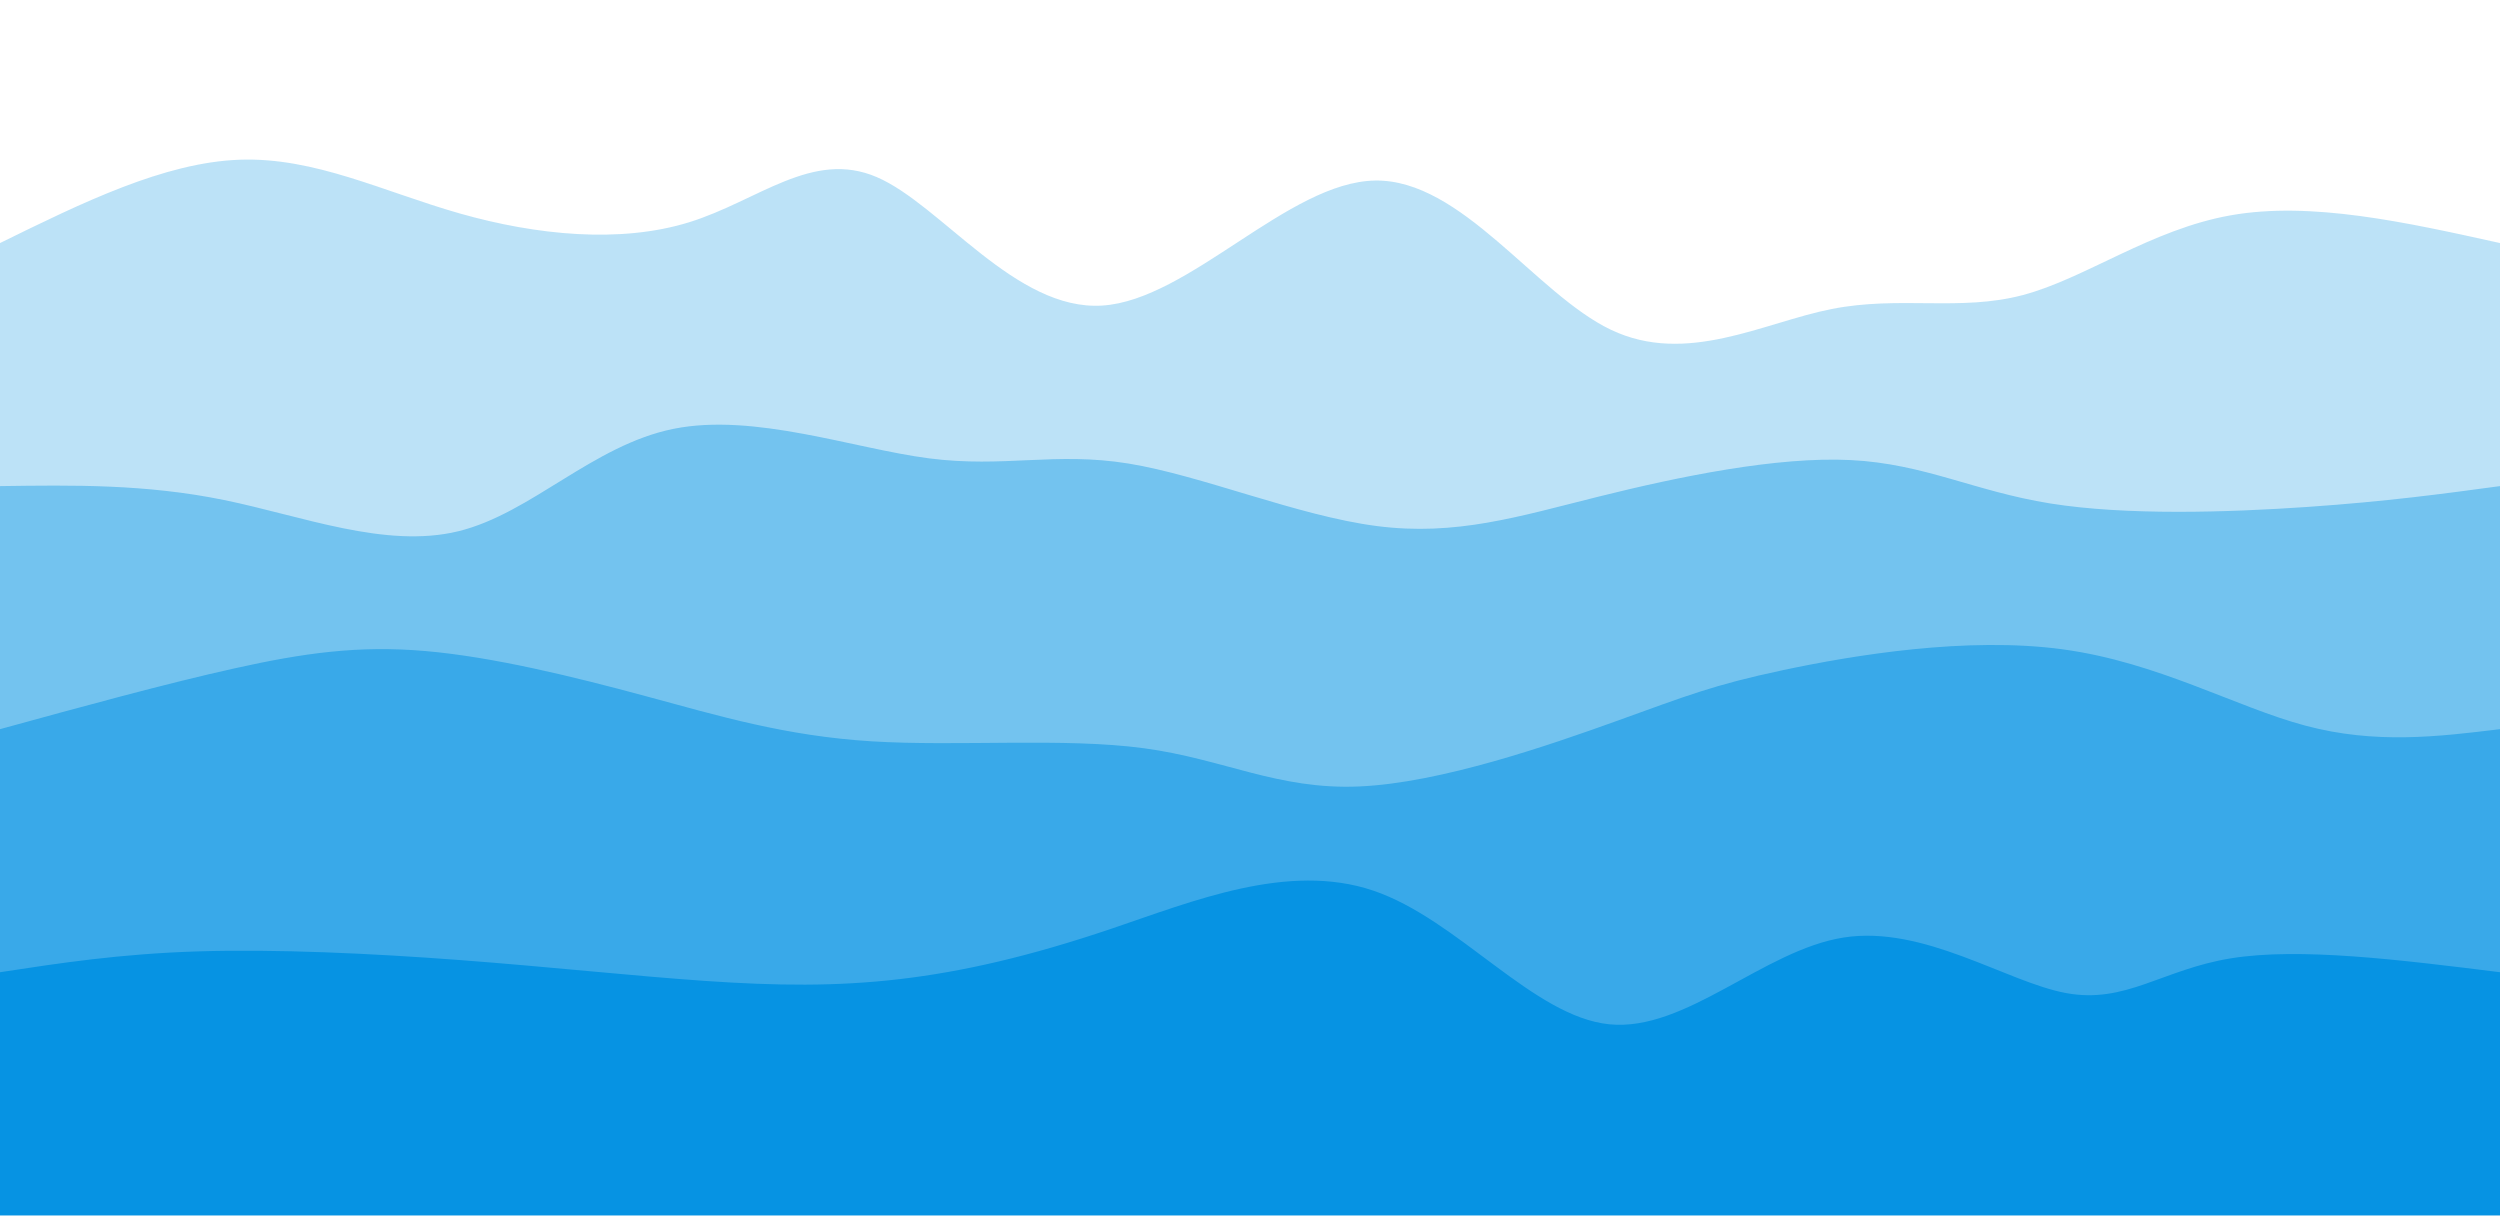
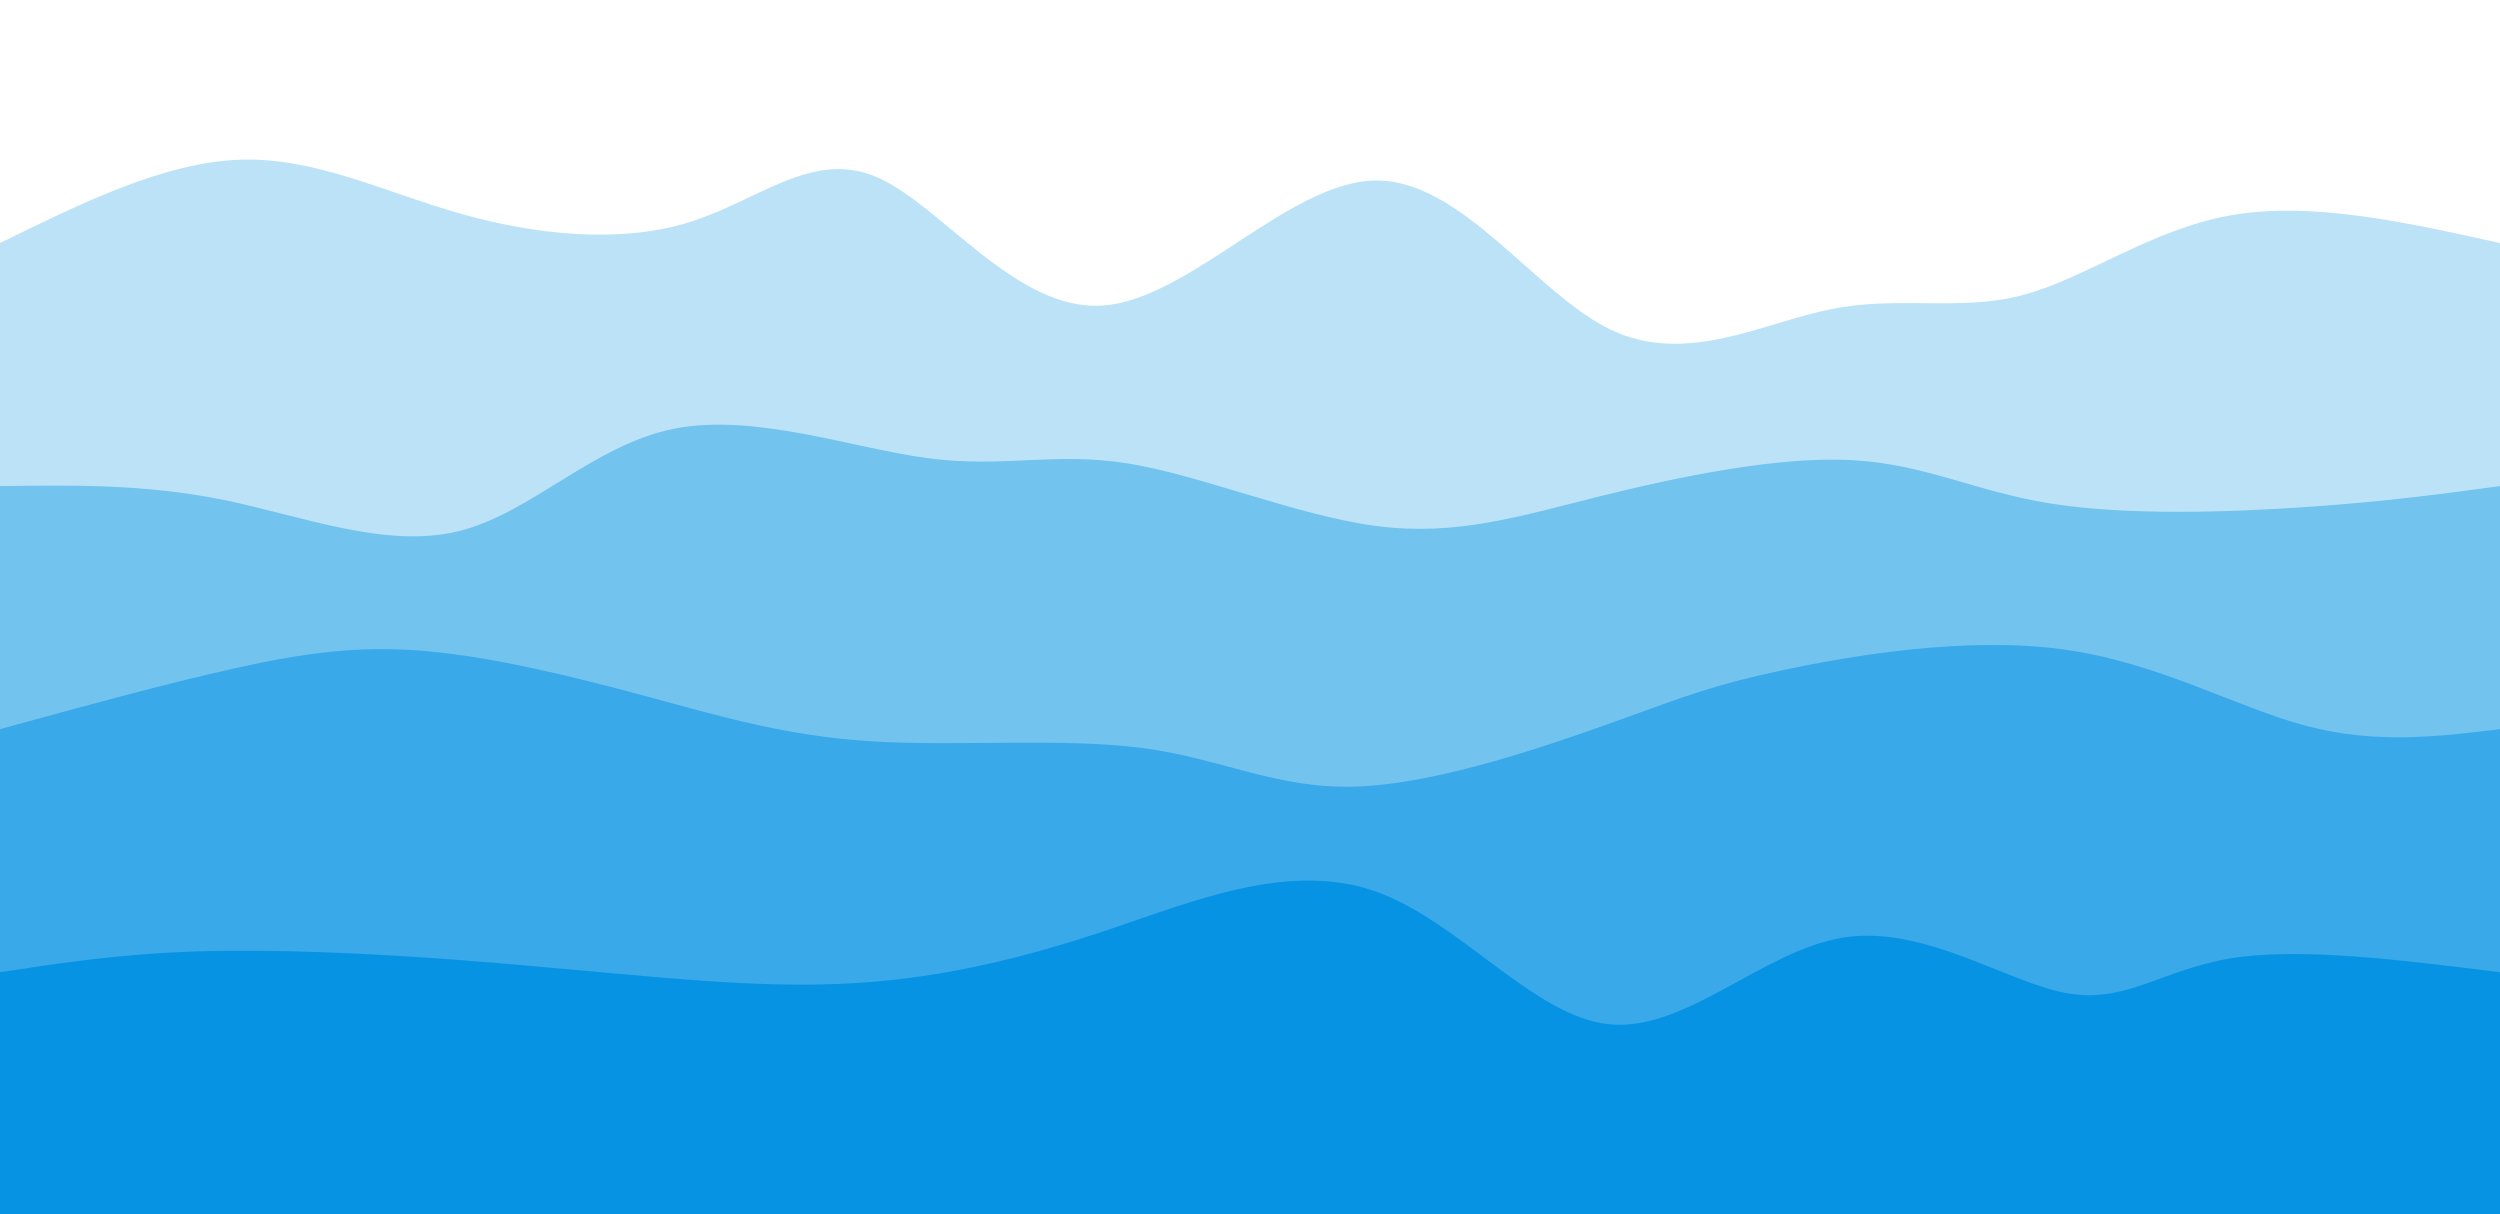
- <svg xmlns="http://www.w3.org/2000/svg" height="100%" width="100%" id="svg" viewBox="0 0 1440 700" class="transition duration-300 ease-in-out delay-150">
+ <svg xmlns="http://www.w3.org/2000/svg" height="100%" width="100%" id="svg" viewBox="0 0 1440 699" class="transition duration-300 ease-in-out delay-150">
  <path d="M 0,700 C 0,700 0,140 0,140 C 47.279,116.782 94.558,93.565 138,92 C 181.442,90.435 221.047,110.523 265,123 C 308.953,135.477 357.253,140.345 397,128 C 436.747,115.655 467.94,86.098 505,102 C 542.06,117.902 584.987,179.263 635,176 C 685.013,172.737 742.113,104.849 792,104 C 841.887,103.151 884.561,169.342 928,190 C 971.439,210.658 1015.643,185.785 1055,178 C 1094.357,170.215 1128.865,179.519 1165,170 C 1201.135,160.481 1238.896,132.137 1285,124 C 1331.104,115.863 1385.552,127.931 1440,140 C 1440,140 1440,700 1440,700 Z" stroke="none" stroke-width="0" fill="#0693e344" class="transition-all duration-300 ease-in-out delay-150">
	</path>
  <path d="M 0,700 C 0,700 0,280 0,280 C 41.983,279.398 83.965,278.796 129,288 C 174.035,297.204 222.121,316.213 264,306 C 305.879,295.787 341.55,256.352 388,247 C 434.45,237.648 491.678,258.379 535,264 C 578.322,269.621 607.738,260.133 650,267 C 692.262,273.867 747.368,297.089 793,303 C 838.632,308.911 874.788,297.509 921,286 C 967.212,274.491 1023.479,262.874 1066,265 C 1108.521,267.126 1137.294,282.996 1181,290 C 1224.706,297.004 1283.345,295.144 1329,292 C 1374.655,288.856 1407.328,284.428 1440,280 C 1440,280 1440,700 1440,700 Z" stroke="none" stroke-width="0" fill="#0693e366" class="transition-all duration-300 ease-in-out delay-150">
	</path>
  <path d="M 0,700 C 0,700 0,420 0,420 C 47.688,406.908 95.375,393.816 135,385 C 174.625,376.184 206.187,371.643 245,375 C 283.813,378.357 329.877,389.613 372,401 C 414.123,412.387 452.303,423.906 502,427 C 551.697,430.094 612.909,424.765 659,431 C 705.091,437.235 736.061,455.036 783,453 C 829.939,450.964 892.845,429.093 932,415 C 971.155,400.907 986.557,394.594 1027,386 C 1067.443,377.406 1132.927,366.532 1188,374 C 1243.073,381.468 1287.735,407.276 1328,418 C 1368.265,428.724 1404.132,424.362 1440,420 C 1440,420 1440,700 1440,700 Z" stroke="none" stroke-width="0" fill="#0693e388" class="transition-all duration-300 ease-in-out delay-150">
	</path>
  <path d="M 0,700 C 0,700 0,560 0,560 C 34.644,554.698 69.288,549.397 114,548 C 158.712,546.603 213.492,549.111 265,553 C 316.508,556.889 364.744,562.16 406,565 C 447.256,567.84 481.532,568.25 518,564 C 554.468,559.75 593.129,550.84 640,535 C 686.871,519.16 741.954,496.389 791,513 C 840.046,529.611 883.057,585.603 927,590 C 970.943,594.397 1015.82,547.199 1062,540 C 1108.18,532.801 1155.664,565.6 1190,572 C 1224.336,578.4 1245.525,558.4 1285,552 C 1324.475,545.6 1382.238,552.8 1440,560 C 1440,560 1440,700 1440,700 Z" stroke="none" stroke-width="0" fill="#0693e3ff" class="transition-all duration-300 ease-in-out delay-150">
	</path>
</svg>
